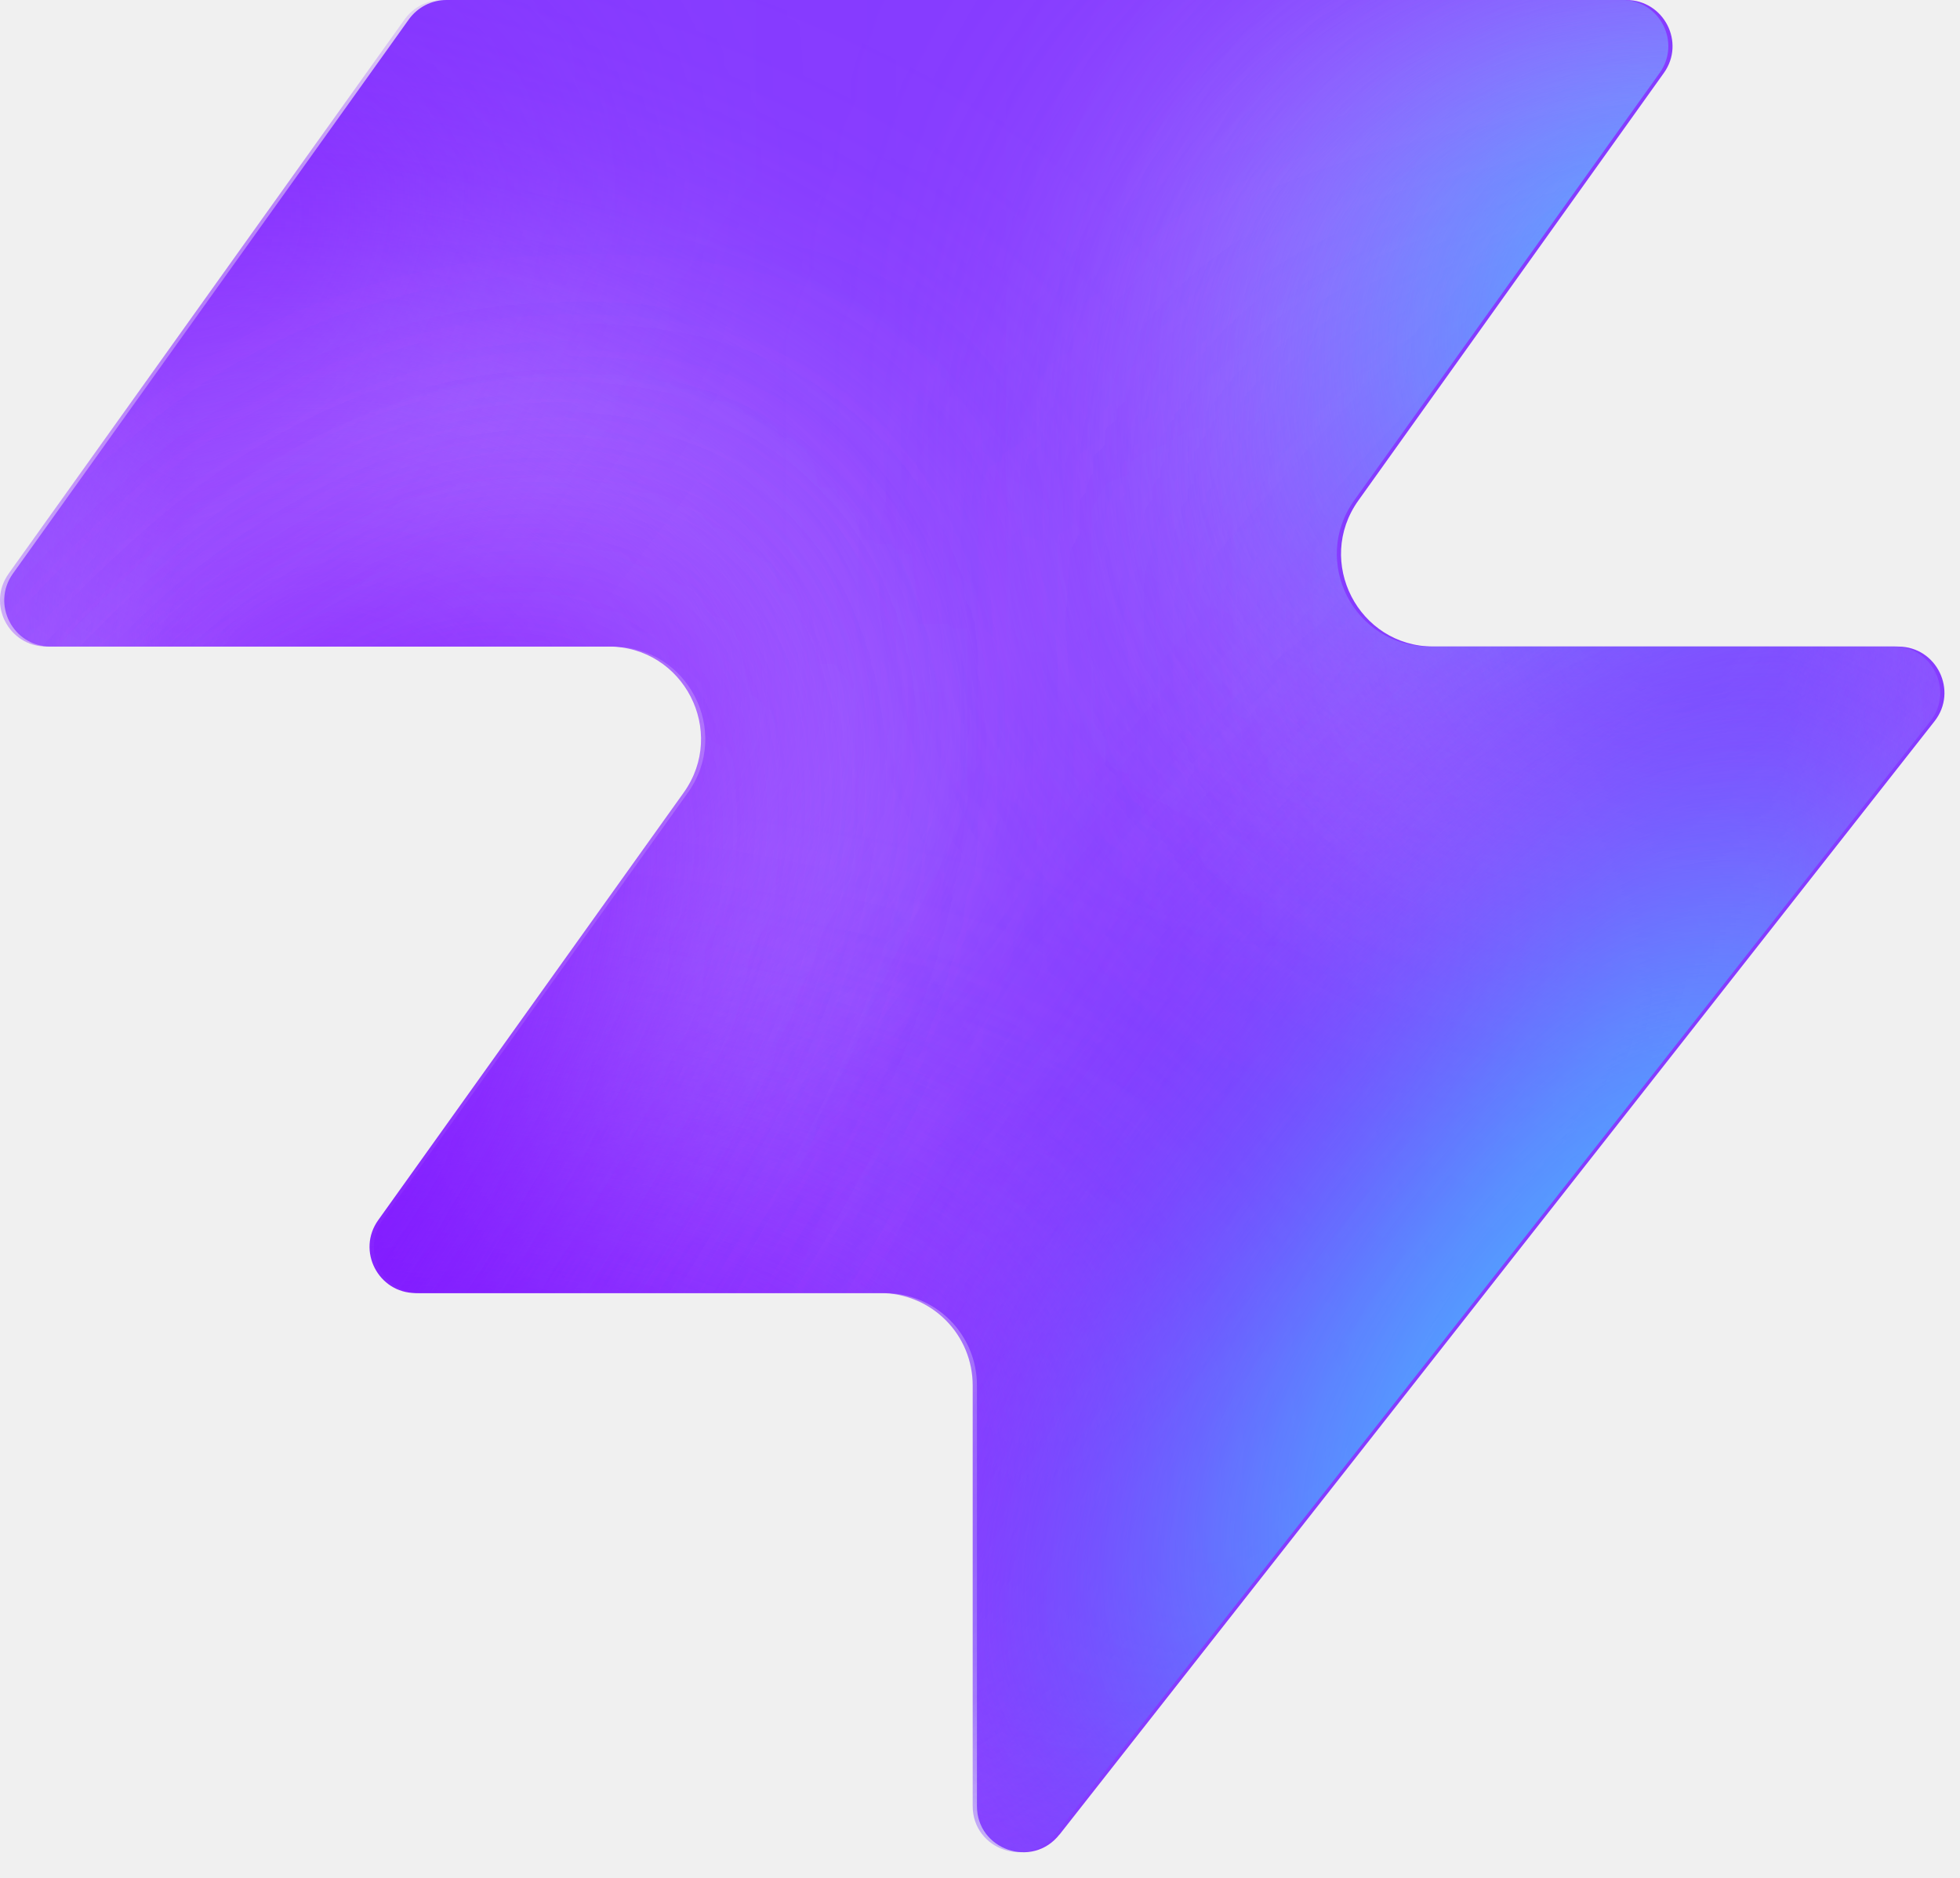
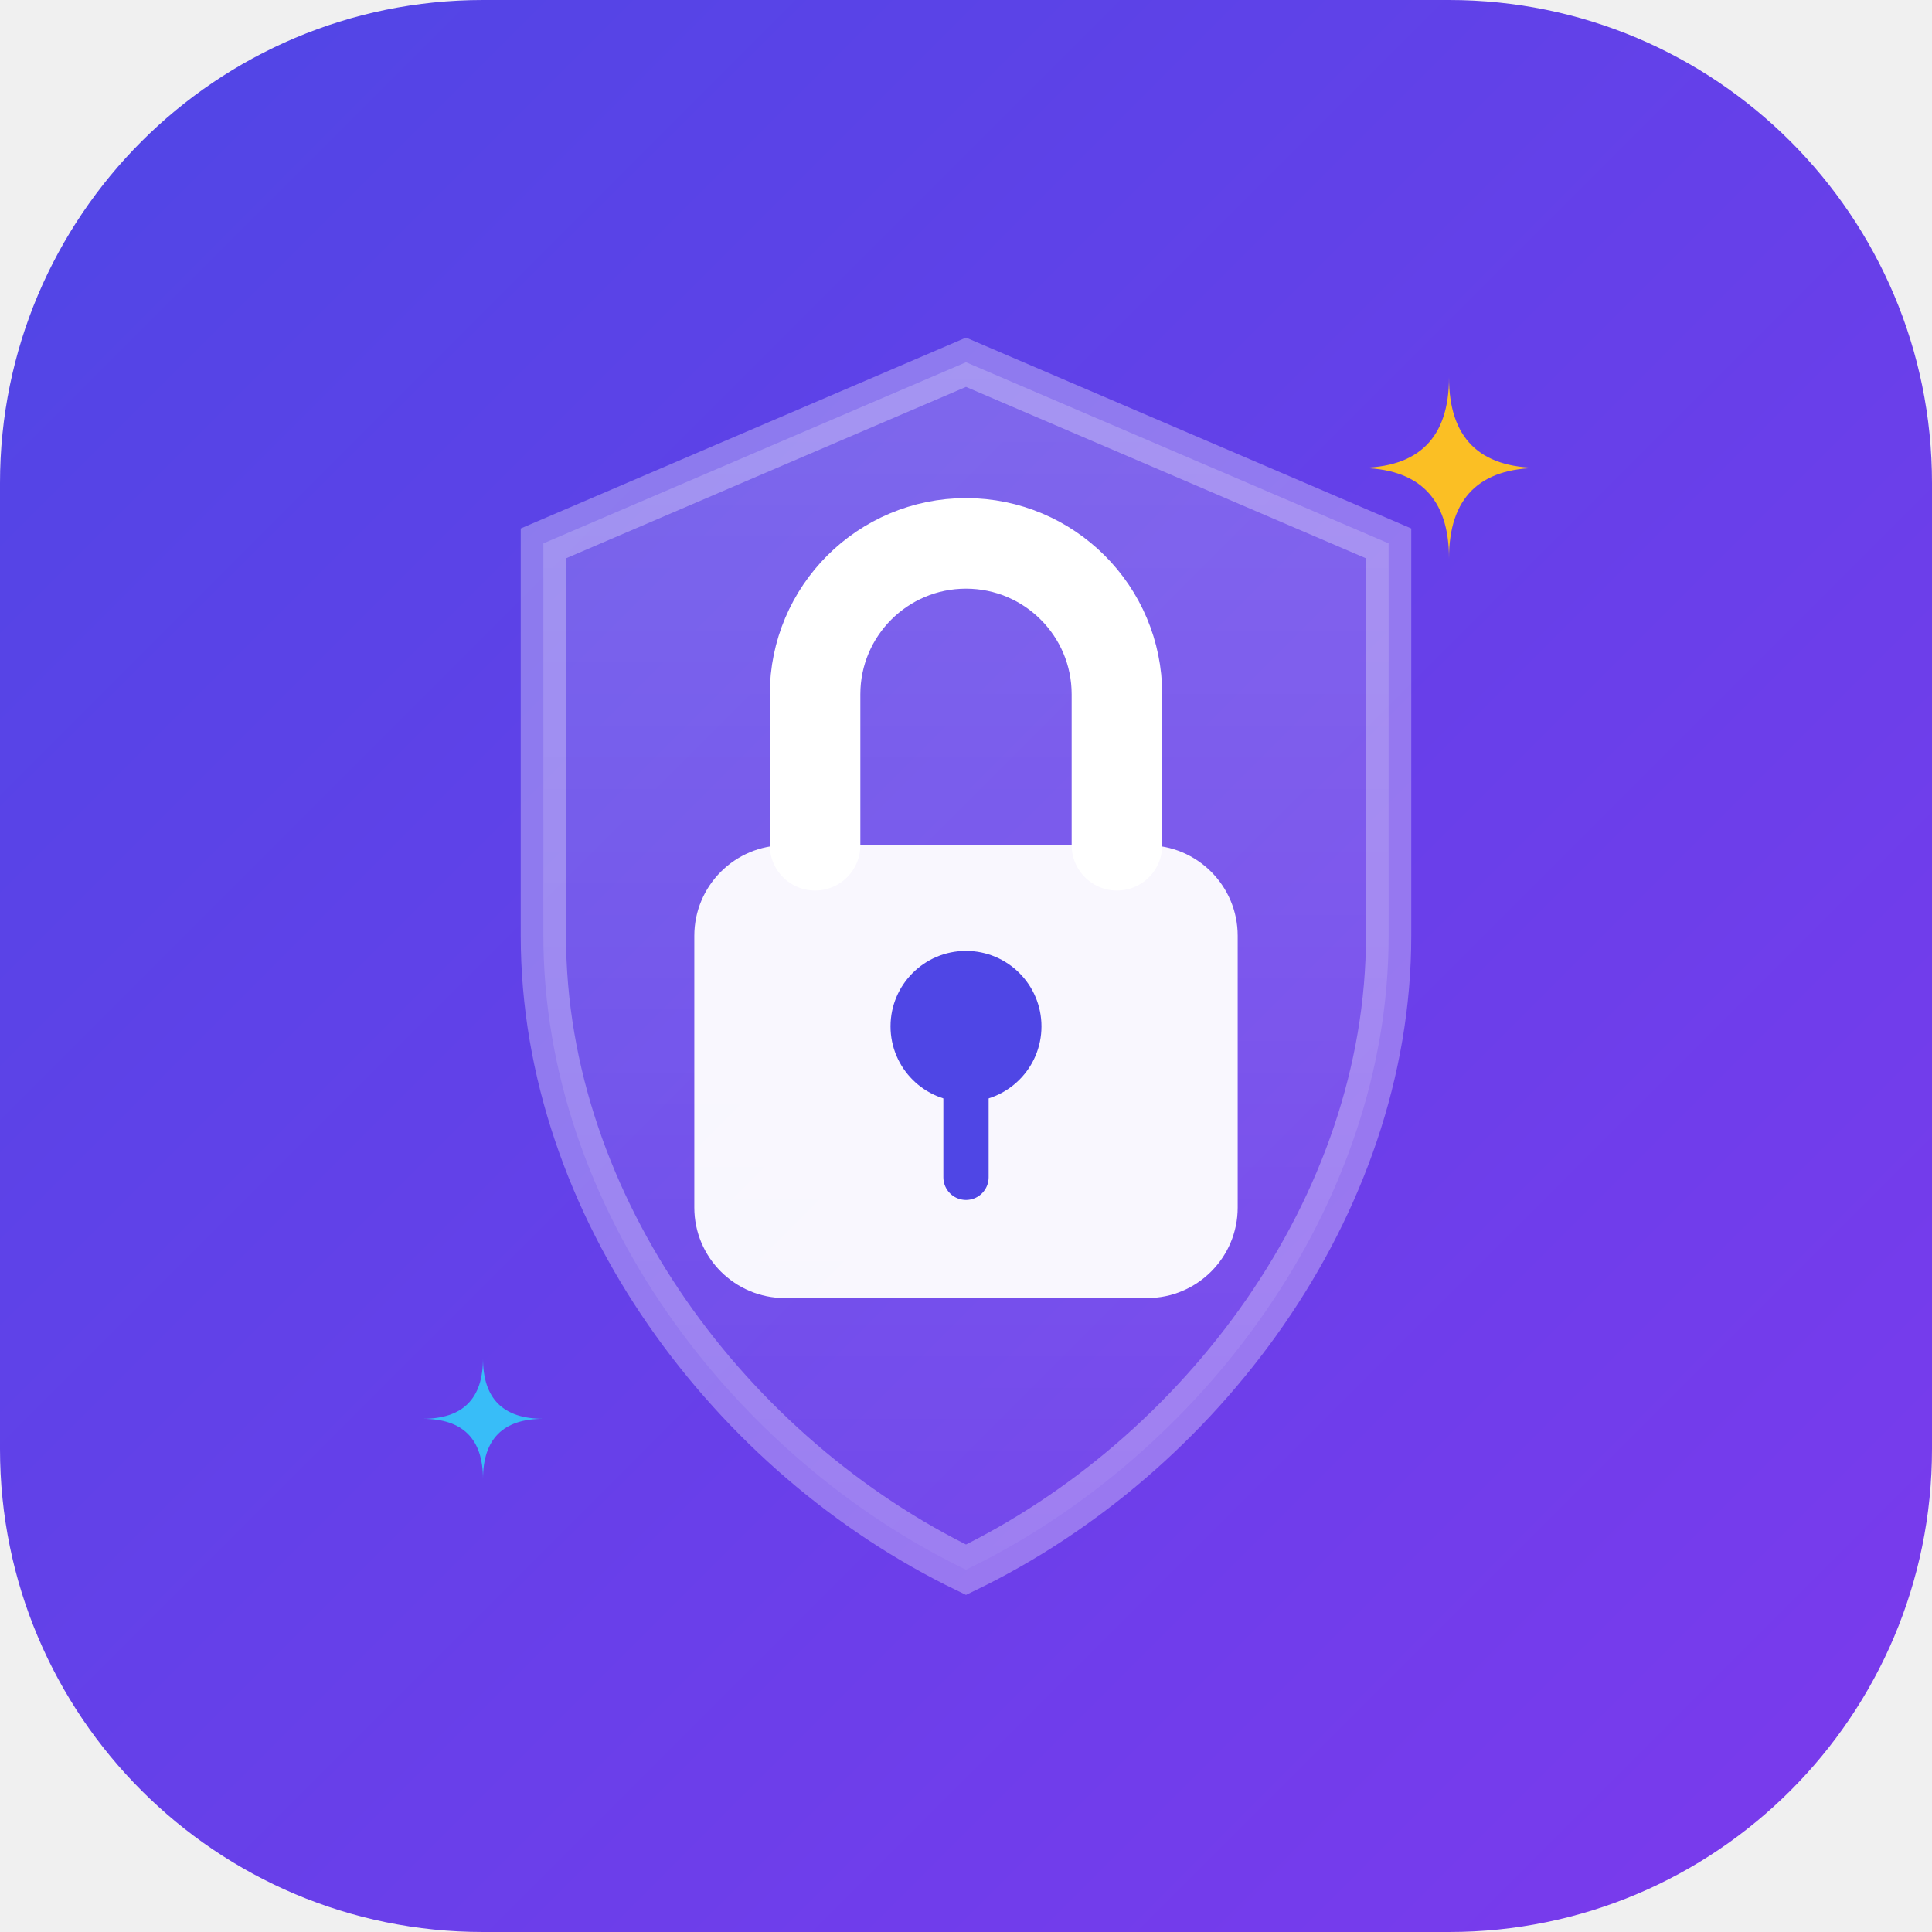
- <svg xmlns="http://www.w3.org/2000/svg" width="48" height="46" fill="none" viewBox="0 0 48 46">
-   <path fill="#863bff" d="M25.946 44.938c-.664.845-2.021.375-2.021-.698V33.937a2.26 2.26 0 0 0-2.262-2.262H10.287c-.92 0-1.456-1.04-.92-1.788l7.48-10.471c1.07-1.497 0-3.578-1.842-3.578H1.237c-.92 0-1.456-1.04-.92-1.788L10.013.474c.214-.297.556-.474.92-.474h28.894c.92 0 1.456 1.04.92 1.788l-7.48 10.471c-1.07 1.498 0 3.579 1.842 3.579h11.377c.943 0 1.473 1.088.89 1.83L25.947 44.94z" style="fill:#863bff;fill:color(display-p3 .525 .23 1);fill-opacity:1" />
-   <mask id="a" width="48" height="46" x="0" y="0" maskUnits="userSpaceOnUse" style="mask-type:alpha">
-     <path fill="#000" d="M25.842 44.938c-.664.844-2.021.375-2.021-.698V33.937a2.26 2.26 0 0 0-2.262-2.262H10.183c-.92 0-1.456-1.04-.92-1.788l7.48-10.471c1.07-1.498 0-3.579-1.842-3.579H1.133c-.92 0-1.456-1.04-.92-1.787L9.91.473c.214-.297.556-.474.92-.474h28.894c.92 0 1.456 1.04.92 1.788l-7.48 10.471c-1.07 1.498 0 3.578 1.842 3.578h11.377c.943 0 1.473 1.088.89 1.832L25.843 44.94z" style="fill:#000;fill-opacity:1" />
-   </mask>
-   <g mask="url(#a)">
-     <g filter="url(#b)">
-       <ellipse cx="5.508" cy="14.704" fill="#ede6ff" rx="5.508" ry="14.704" style="fill:#ede6ff;fill:color(display-p3 .927 .903 1);fill-opacity:1" transform="matrix(.00324 1 1 -.00324 -4.47 31.516)" />
-     </g>
-     <g filter="url(#c)">
-       <ellipse cx="10.399" cy="29.851" fill="#ede6ff" rx="10.399" ry="29.851" style="fill:#ede6ff;fill:color(display-p3 .927 .903 1);fill-opacity:1" transform="matrix(.00324 1 1 -.00324 -39.328 7.883)" />
-     </g>
-     <g filter="url(#d)">
-       <ellipse cx="5.508" cy="30.487" fill="#7e14ff" rx="5.508" ry="30.487" style="fill:#7e14ff;fill:color(display-p3 .492 .077 1);fill-opacity:1" transform="rotate(89.814 -25.913 -14.639)scale(1 -1)" />
-     </g>
-     <g filter="url(#e)">
-       <ellipse cx="5.508" cy="30.599" fill="#7e14ff" rx="5.508" ry="30.599" style="fill:#7e14ff;fill:color(display-p3 .492 .077 1);fill-opacity:1" transform="rotate(89.814 -32.644 -3.334)scale(1 -1)" />
-     </g>
-     <g filter="url(#f)">
-       <ellipse cx="5.508" cy="30.599" fill="#7e14ff" rx="5.508" ry="30.599" style="fill:#7e14ff;fill:color(display-p3 .492 .077 1);fill-opacity:1" transform="matrix(.00324 1 1 -.00324 -34.34 30.47)" />
-     </g>
-     <g filter="url(#g)">
-       <ellipse cx="14.072" cy="22.078" fill="#ede6ff" rx="14.072" ry="22.078" style="fill:#ede6ff;fill:color(display-p3 .927 .903 1);fill-opacity:1" transform="rotate(93.35 24.506 48.493)scale(-1 1)" />
-     </g>
-     <g filter="url(#h)">
-       <ellipse cx="3.47" cy="21.501" fill="#7e14ff" rx="3.47" ry="21.501" style="fill:#7e14ff;fill:color(display-p3 .492 .077 1);fill-opacity:1" transform="rotate(89.009 28.708 47.59)scale(-1 1)" />
-     </g>
-     <g filter="url(#i)">
-       <ellipse cx="3.47" cy="21.501" fill="#7e14ff" rx="3.47" ry="21.501" style="fill:#7e14ff;fill:color(display-p3 .492 .077 1);fill-opacity:1" transform="rotate(89.009 28.708 47.59)scale(-1 1)" />
-     </g>
-     <g filter="url(#j)">
-       <ellipse cx=".387" cy="8.972" fill="#7e14ff" rx="4.407" ry="29.108" style="fill:#7e14ff;fill:color(display-p3 .492 .077 1);fill-opacity:1" transform="rotate(39.51 .387 8.972)" />
-     </g>
-     <g filter="url(#k)">
-       <ellipse cx="47.523" cy="-6.092" fill="#7e14ff" rx="4.407" ry="29.108" style="fill:#7e14ff;fill:color(display-p3 .492 .077 1);fill-opacity:1" transform="rotate(37.892 47.523 -6.092)" />
-     </g>
-     <g filter="url(#l)">
-       <ellipse cx="41.412" cy="6.333" fill="#47bfff" rx="5.971" ry="9.665" style="fill:#47bfff;fill:color(display-p3 .28 .748 1);fill-opacity:1" transform="rotate(37.892 41.412 6.333)" />
-     </g>
-     <g filter="url(#m)">
-       <ellipse cx="-1.879" cy="38.332" fill="#7e14ff" rx="4.407" ry="29.108" style="fill:#7e14ff;fill:color(display-p3 .492 .077 1);fill-opacity:1" transform="rotate(37.892 -1.88 38.332)" />
-     </g>
-     <g filter="url(#n)">
-       <ellipse cx="-1.879" cy="38.332" fill="#7e14ff" rx="4.407" ry="29.108" style="fill:#7e14ff;fill:color(display-p3 .492 .077 1);fill-opacity:1" transform="rotate(37.892 -1.88 38.332)" />
-     </g>
-     <g filter="url(#o)">
-       <ellipse cx="35.651" cy="29.907" fill="#7e14ff" rx="4.407" ry="29.108" style="fill:#7e14ff;fill:color(display-p3 .492 .077 1);fill-opacity:1" transform="rotate(37.892 35.651 29.907)" />
-     </g>
-     <g filter="url(#p)">
-       <ellipse cx="38.418" cy="32.4" fill="#47bfff" rx="5.971" ry="15.297" style="fill:#47bfff;fill:color(display-p3 .28 .748 1);fill-opacity:1" transform="rotate(37.892 38.418 32.4)" />
-     </g>
-   </g>
+ <svg xmlns="http://www.w3.org/2000/svg" viewBox="0 0 512 512" fill="none">
  <defs>
-     <filter id="b" width="60.045" height="41.654" x="-19.77" y="16.149" color-interpolation-filters="sRGB" filterUnits="userSpaceOnUse">
-       <feFlood flood-opacity="0" result="BackgroundImageFix" />
-       <feBlend in="SourceGraphic" in2="BackgroundImageFix" result="shape" />
-       <feGaussianBlur result="effect1_foregroundBlur_2002_17158" stdDeviation="7.659" />
-     </filter>
-     <filter id="c" width="90.34" height="51.437" x="-54.613" y="-7.533" color-interpolation-filters="sRGB" filterUnits="userSpaceOnUse">
-       <feFlood flood-opacity="0" result="BackgroundImageFix" />
-       <feBlend in="SourceGraphic" in2="BackgroundImageFix" result="shape" />
-       <feGaussianBlur result="effect1_foregroundBlur_2002_17158" stdDeviation="7.659" />
-     </filter>
-     <filter id="d" width="79.355" height="29.4" x="-49.64" y="2.03" color-interpolation-filters="sRGB" filterUnits="userSpaceOnUse">
-       <feFlood flood-opacity="0" result="BackgroundImageFix" />
-       <feBlend in="SourceGraphic" in2="BackgroundImageFix" result="shape" />
-       <feGaussianBlur result="effect1_foregroundBlur_2002_17158" stdDeviation="4.596" />
-     </filter>
-     <filter id="e" width="79.579" height="29.4" x="-45.045" y="20.029" color-interpolation-filters="sRGB" filterUnits="userSpaceOnUse">
-       <feFlood flood-opacity="0" result="BackgroundImageFix" />
-       <feBlend in="SourceGraphic" in2="BackgroundImageFix" result="shape" />
-       <feGaussianBlur result="effect1_foregroundBlur_2002_17158" stdDeviation="4.596" />
-     </filter>
-     <filter id="f" width="79.579" height="29.4" x="-43.513" y="21.178" color-interpolation-filters="sRGB" filterUnits="userSpaceOnUse">
-       <feFlood flood-opacity="0" result="BackgroundImageFix" />
-       <feBlend in="SourceGraphic" in2="BackgroundImageFix" result="shape" />
-       <feGaussianBlur result="effect1_foregroundBlur_2002_17158" stdDeviation="4.596" />
-     </filter>
-     <filter id="g" width="74.749" height="58.852" x="15.756" y="-17.901" color-interpolation-filters="sRGB" filterUnits="userSpaceOnUse">
-       <feFlood flood-opacity="0" result="BackgroundImageFix" />
-       <feBlend in="SourceGraphic" in2="BackgroundImageFix" result="shape" />
-       <feGaussianBlur result="effect1_foregroundBlur_2002_17158" stdDeviation="7.659" />
-     </filter>
-     <filter id="h" width="61.377" height="25.362" x="23.548" y="2.284" color-interpolation-filters="sRGB" filterUnits="userSpaceOnUse">
-       <feFlood flood-opacity="0" result="BackgroundImageFix" />
-       <feBlend in="SourceGraphic" in2="BackgroundImageFix" result="shape" />
-       <feGaussianBlur result="effect1_foregroundBlur_2002_17158" stdDeviation="4.596" />
-     </filter>
-     <filter id="i" width="61.377" height="25.362" x="23.548" y="2.284" color-interpolation-filters="sRGB" filterUnits="userSpaceOnUse">
-       <feFlood flood-opacity="0" result="BackgroundImageFix" />
-       <feBlend in="SourceGraphic" in2="BackgroundImageFix" result="shape" />
-       <feGaussianBlur result="effect1_foregroundBlur_2002_17158" stdDeviation="4.596" />
-     </filter>
-     <filter id="j" width="56.045" height="63.649" x="-27.636" y="-22.853" color-interpolation-filters="sRGB" filterUnits="userSpaceOnUse">
-       <feFlood flood-opacity="0" result="BackgroundImageFix" />
-       <feBlend in="SourceGraphic" in2="BackgroundImageFix" result="shape" />
-       <feGaussianBlur result="effect1_foregroundBlur_2002_17158" stdDeviation="4.596" />
-     </filter>
-     <filter id="k" width="54.814" height="64.646" x="20.116" y="-38.415" color-interpolation-filters="sRGB" filterUnits="userSpaceOnUse">
-       <feFlood flood-opacity="0" result="BackgroundImageFix" />
-       <feBlend in="SourceGraphic" in2="BackgroundImageFix" result="shape" />
-       <feGaussianBlur result="effect1_foregroundBlur_2002_17158" stdDeviation="4.596" />
-     </filter>
-     <filter id="l" width="33.541" height="35.313" x="24.641" y="-11.323" color-interpolation-filters="sRGB" filterUnits="userSpaceOnUse">
-       <feFlood flood-opacity="0" result="BackgroundImageFix" />
-       <feBlend in="SourceGraphic" in2="BackgroundImageFix" result="shape" />
-       <feGaussianBlur result="effect1_foregroundBlur_2002_17158" stdDeviation="4.596" />
-     </filter>
-     <filter id="m" width="54.814" height="64.646" x="-29.286" y="6.009" color-interpolation-filters="sRGB" filterUnits="userSpaceOnUse">
-       <feFlood flood-opacity="0" result="BackgroundImageFix" />
-       <feBlend in="SourceGraphic" in2="BackgroundImageFix" result="shape" />
-       <feGaussianBlur result="effect1_foregroundBlur_2002_17158" stdDeviation="4.596" />
-     </filter>
-     <filter id="n" width="54.814" height="64.646" x="-29.286" y="6.009" color-interpolation-filters="sRGB" filterUnits="userSpaceOnUse">
-       <feFlood flood-opacity="0" result="BackgroundImageFix" />
-       <feBlend in="SourceGraphic" in2="BackgroundImageFix" result="shape" />
-       <feGaussianBlur result="effect1_foregroundBlur_2002_17158" stdDeviation="4.596" />
-     </filter>
-     <filter id="o" width="54.814" height="64.646" x="8.244" y="-2.416" color-interpolation-filters="sRGB" filterUnits="userSpaceOnUse">
-       <feFlood flood-opacity="0" result="BackgroundImageFix" />
-       <feBlend in="SourceGraphic" in2="BackgroundImageFix" result="shape" />
-       <feGaussianBlur result="effect1_foregroundBlur_2002_17158" stdDeviation="4.596" />
-     </filter>
-     <filter id="p" width="39.409" height="43.623" x="18.713" y="10.588" color-interpolation-filters="sRGB" filterUnits="userSpaceOnUse">
-       <feFlood flood-opacity="0" result="BackgroundImageFix" />
-       <feBlend in="SourceGraphic" in2="BackgroundImageFix" result="shape" />
-       <feGaussianBlur result="effect1_foregroundBlur_2002_17158" stdDeviation="4.596" />
-     </filter>
+     <linearGradient id="bgGrad" x1="0%" y1="0%" x2="100%" y2="100%">
+       <stop offset="0%" stop-color="#4f46e5" />
+       <stop offset="100%" stop-color="#7c3aed" />
+     </linearGradient>
+     <linearGradient id="shieldGrad" x1="0%" y1="0%" x2="0%" y2="100%">
+       <stop offset="0%" stop-color="#ffffff" stop-opacity="0.2" />
+       <stop offset="100%" stop-color="#ffffff" stop-opacity="0.05" />
+     </linearGradient>
  </defs>
+   <rect width="512" height="512" rx="128" fill="url(#bgGrad)" />
+   <path d="M256 96 L368 144 V248 C368 320 318 386 256 416 C194 386 144 320 144 248 V144 L256 96 Z" fill="url(#shieldGrad)" stroke="#ffffff" stroke-opacity="0.3" stroke-width="12" />
+   <rect x="184" y="224" width="144" height="120" rx="24" fill="#ffffff" fill-opacity="0.95" />
+   <path d="M216 224 V184 C216 161.909 233.909 144 256 144 C278.091 144 296 161.909 296 184 V224" stroke="#ffffff" stroke-width="24" stroke-linecap="round" fill="none" />
+   <circle cx="256" cy="272" r="20" fill="#4f46e5" />
+   <path d="M256 284 V312" stroke="#4f46e5" stroke-width="12" stroke-linecap="round" />
+   <path d="M384 100 Q384 124 408 124 Q384 124 384 148 Q384 124 360 124 Q384 124 384 100 Z" fill="#fbbf24" />
+   <path d="M128 360 Q128 376 144 376 Q128 376 128 392 Q128 376 112 376 Q128 376 128 360 Z" fill="#38bdf8" />
</svg>
